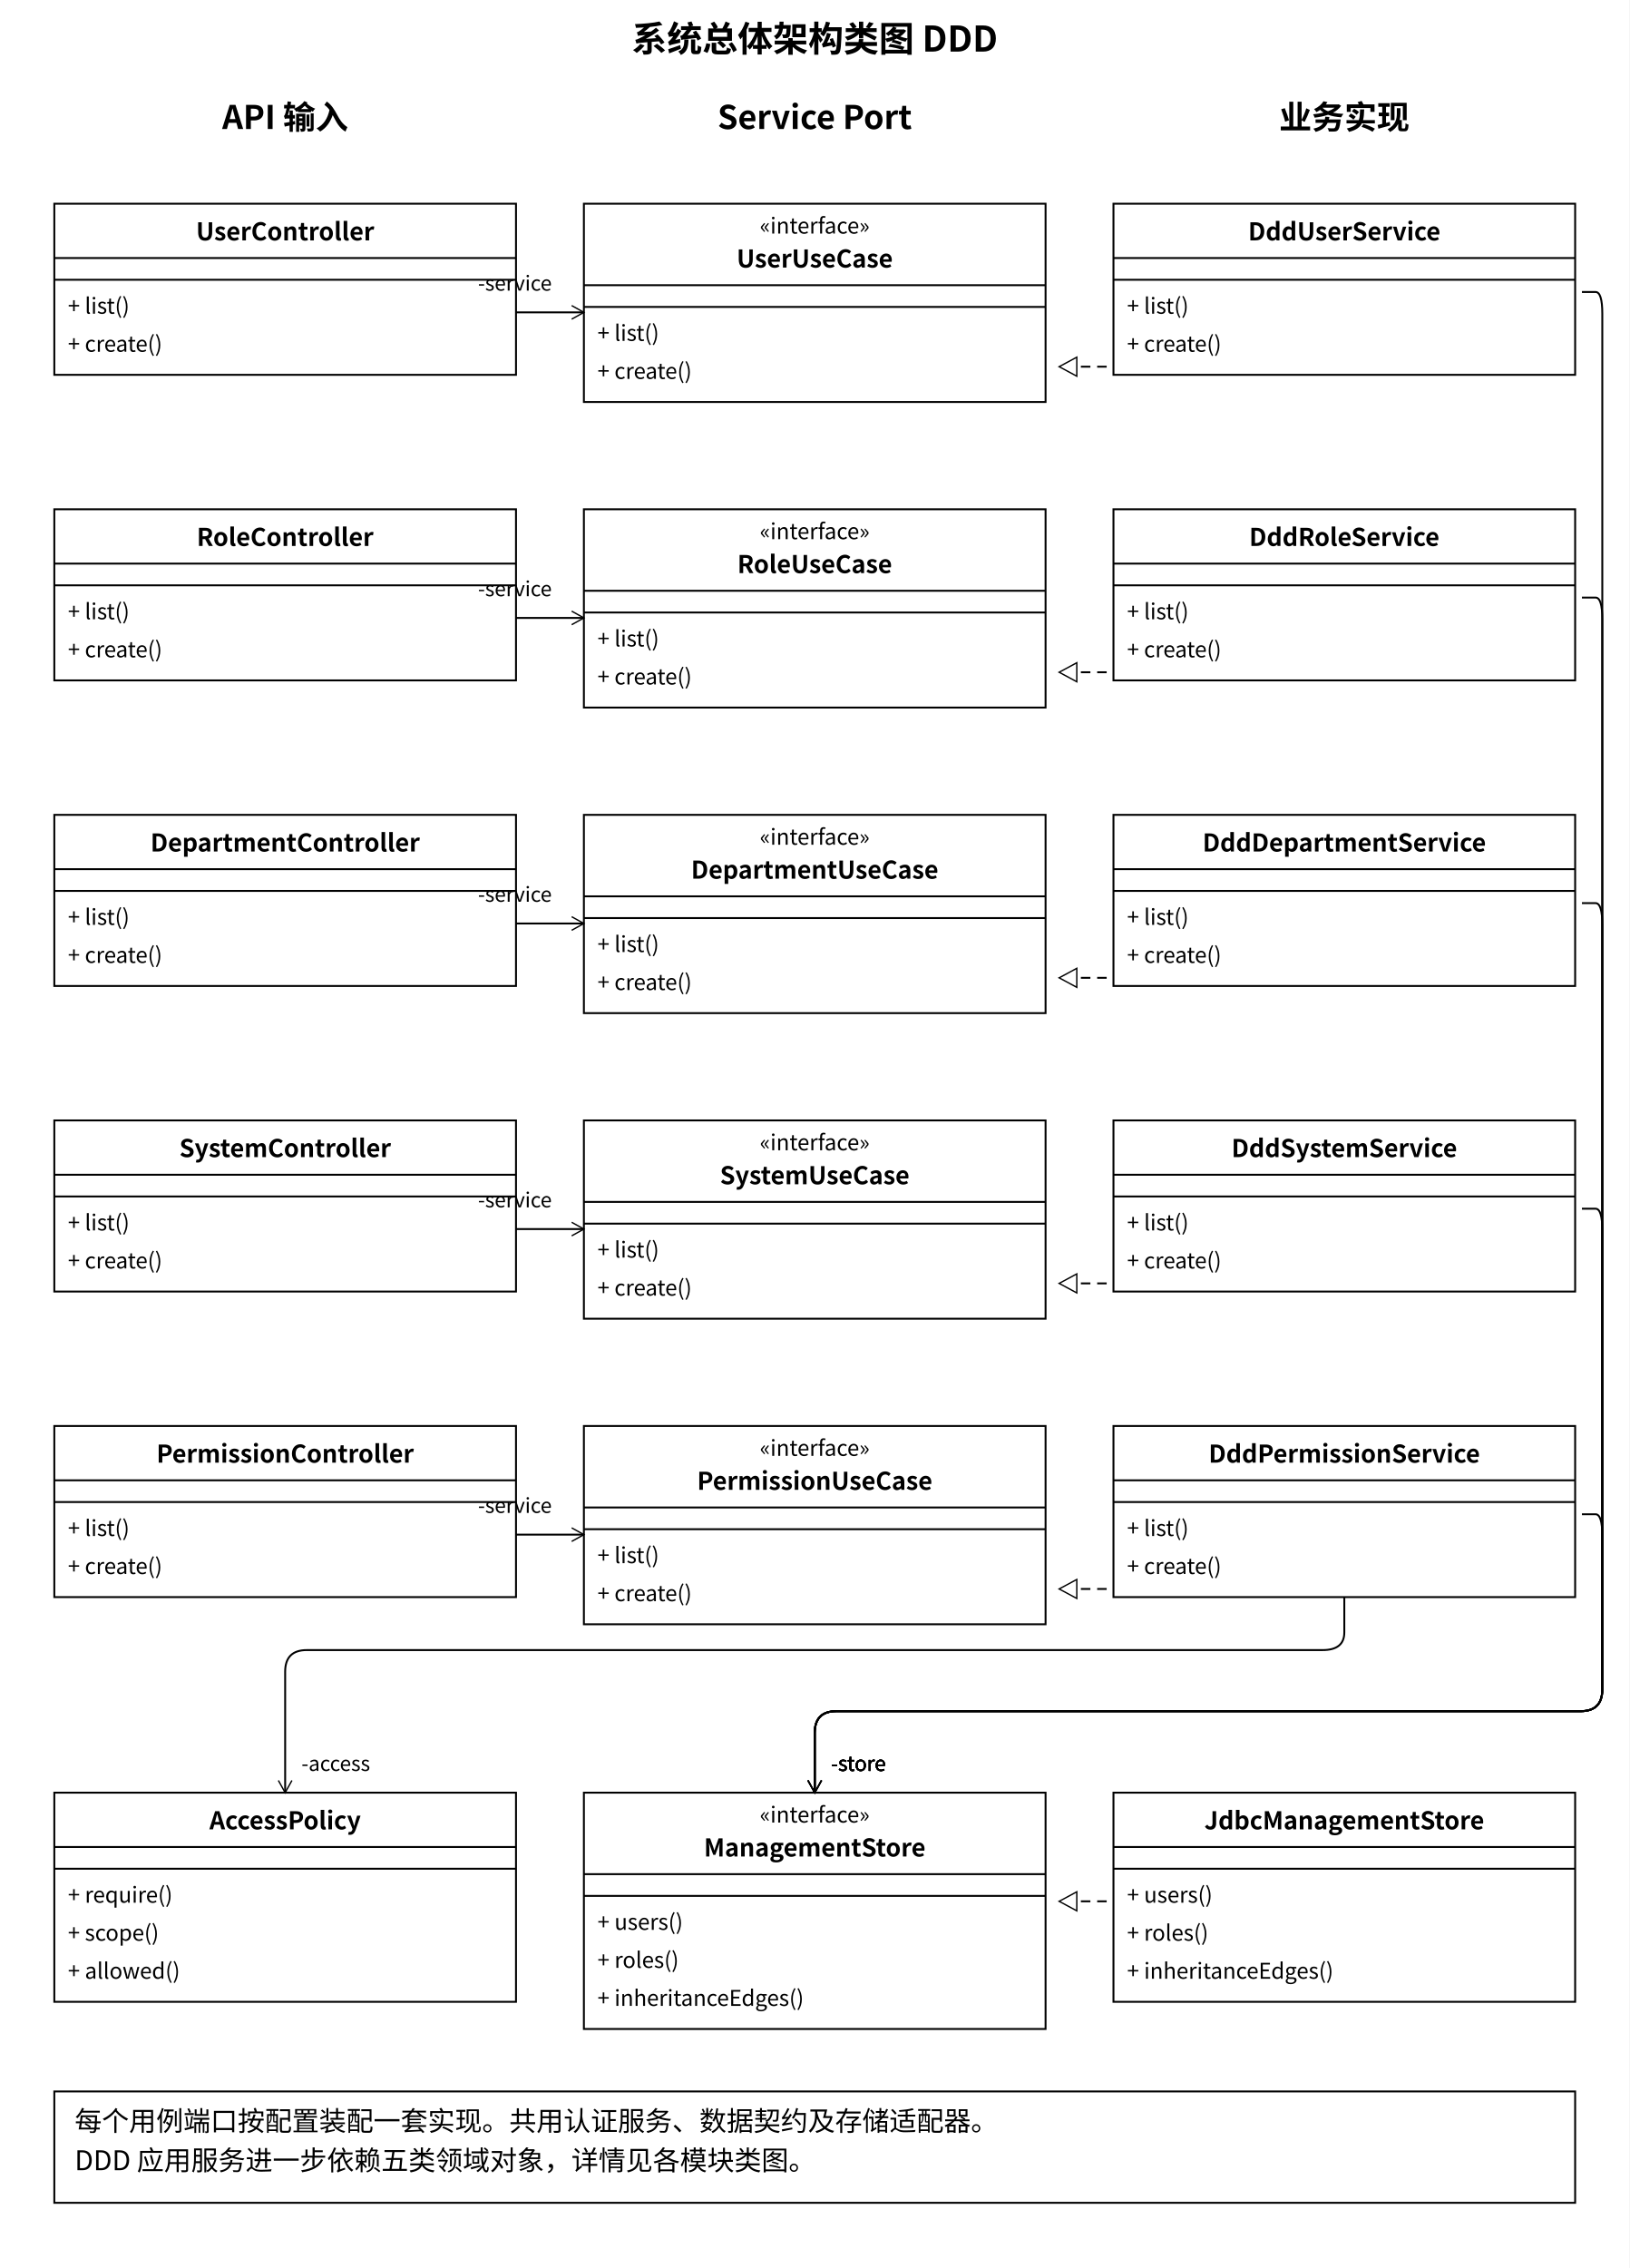
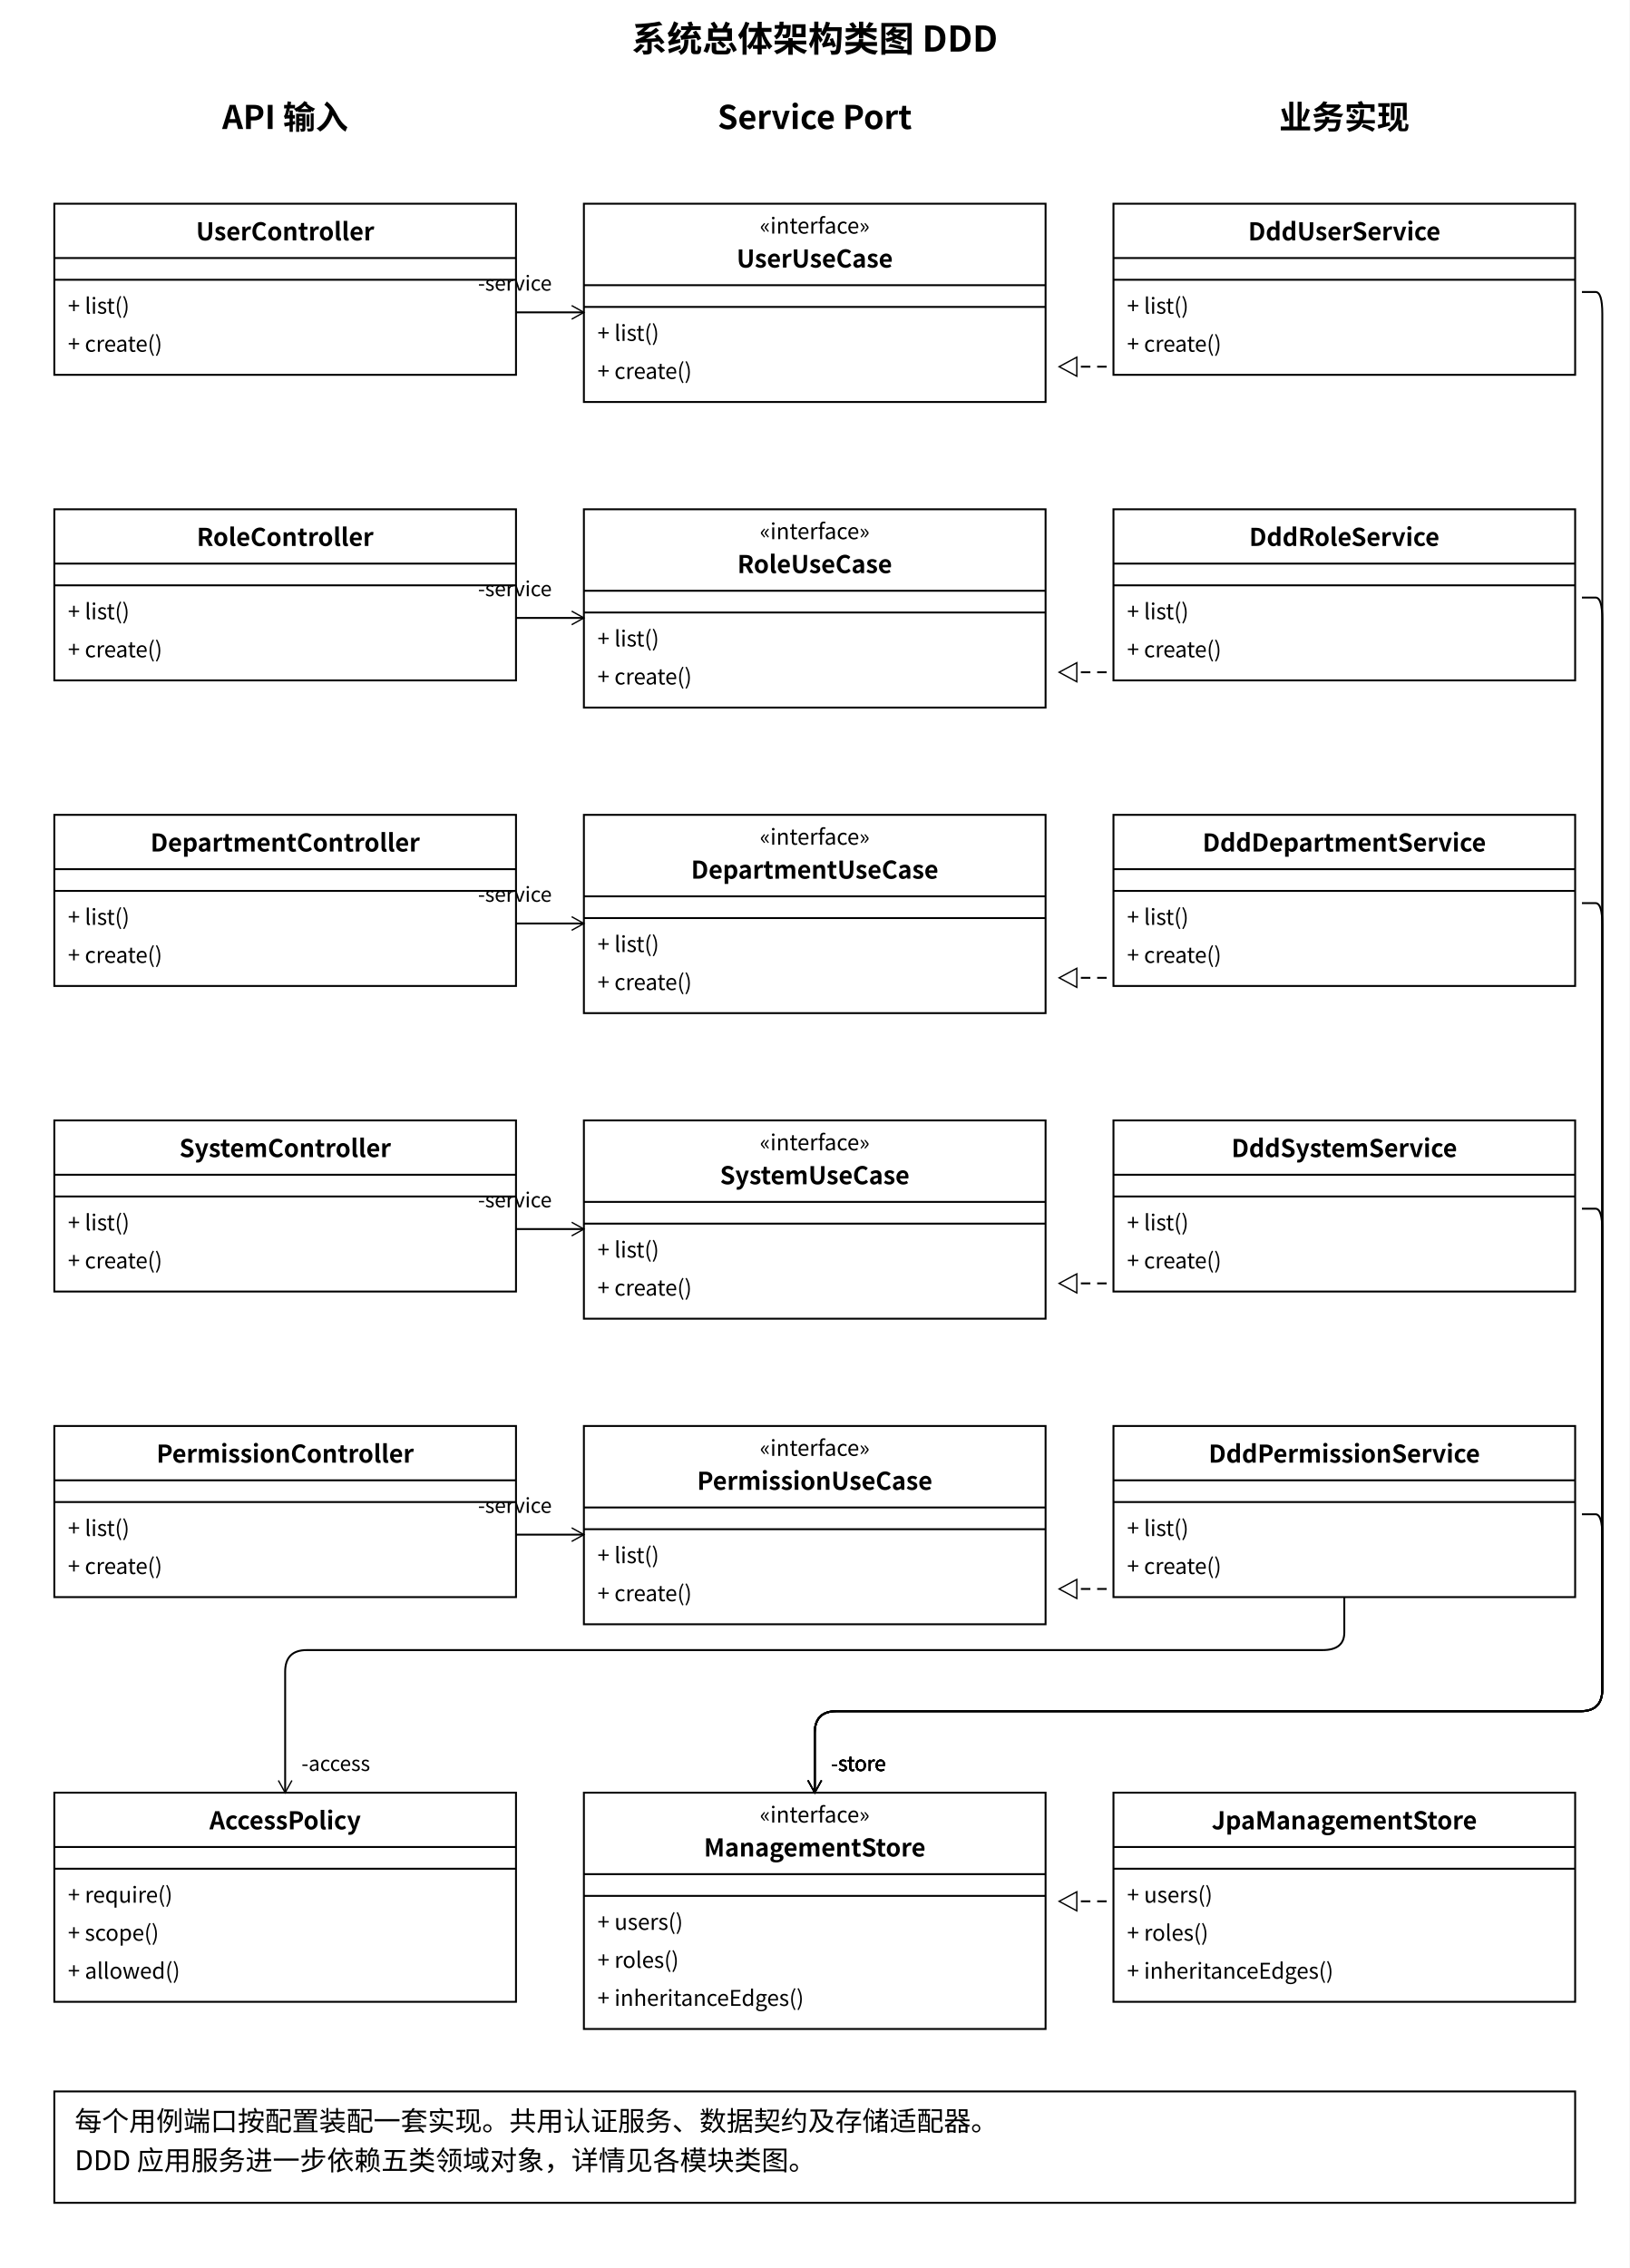
<svg xmlns="http://www.w3.org/2000/svg" width="1200" height="1670" viewBox="0 0 1200 1670">
  <style>text{font-family:'PingFang SC','Microsoft YaHei','Noto Sans CJK SC',system-ui,sans-serif;fill:black}</style>
  <defs>
    <marker id="open" markerWidth="12" markerHeight="12" refX="10" refY="6" orient="auto" markerUnits="userSpaceOnUse">
      <path d="M1,1 L10,6 L1,11" fill="none" stroke="black" />
    </marker>
    <marker id="filled" markerWidth="12" markerHeight="12" refX="10" refY="6" orient="auto" markerUnits="userSpaceOnUse">
      <path d="M1,1 L10,6 L1,11 Z" fill="black" />
    </marker>
    <marker id="triangle" markerWidth="16" markerHeight="16" refX="14" refY="8" orient="auto" markerUnits="userSpaceOnUse">
      <path d="M1,1 L14,8 L1,15 Z" fill="white" stroke="black" />
    </marker>
  </defs>
  <rect width="100%" height="100%" fill="white" />
  <text x="600.0" y="38" font-size="26" text-anchor="middle" font-weight="600">系统总体架构类图 DDD</text>
  <text x="210" y="95" font-size="24" text-anchor="middle" font-weight="600">API 输入</text>
  <text x="600" y="95" font-size="24" text-anchor="middle" font-weight="600">Service Port</text>
  <text x="990" y="95" font-size="24" text-anchor="middle" font-weight="600">业务实现</text>
  <rect x="40" y="150" width="340" height="126" rx="0" fill="white" stroke="black" stroke-width="1.4" />
  <text x="210.0" y="177" font-size="18" text-anchor="middle" font-weight="600">UserController</text>
  <path d="M 40,190 L 380,190" fill="none" stroke="black" stroke-width="1.4" />
  <path d="M 40,206 L 380,206" fill="none" stroke="black" stroke-width="1.4" />
  <text x="50" y="231" font-size="16" text-anchor="start" font-weight="400">+ list()</text>
  <text x="50" y="259" font-size="16" text-anchor="start" font-weight="400">+ create()</text>
  <rect x="430" y="150" width="340" height="146" rx="0" fill="white" stroke="black" stroke-width="1.4" />
  <text x="600.0" y="172" font-size="16" text-anchor="middle" font-weight="400">«interface»</text>
  <text x="600.0" y="197" font-size="18" text-anchor="middle" font-weight="600">UserUseCase</text>
  <path d="M 430,210 L 770,210" fill="none" stroke="black" stroke-width="1.4" />
  <path d="M 430,226 L 770,226" fill="none" stroke="black" stroke-width="1.4" />
  <text x="440" y="251" font-size="16" text-anchor="start" font-weight="400">+ list()</text>
  <text x="440" y="279" font-size="16" text-anchor="start" font-weight="400">+ create()</text>
  <rect x="820" y="150" width="340" height="126" rx="0" fill="white" stroke="black" stroke-width="1.4" />
  <text x="990.0" y="177" font-size="18" text-anchor="middle" font-weight="600">DddUserService</text>
  <path d="M 820,190 L 1160,190" fill="none" stroke="black" stroke-width="1.4" />
  <path d="M 820,206 L 1160,206" fill="none" stroke="black" stroke-width="1.4" />
  <text x="830" y="231" font-size="16" text-anchor="start" font-weight="400">+ list()</text>
  <text x="830" y="259" font-size="16" text-anchor="start" font-weight="400">+ create()</text>
  <path d="M 380,230 L 430,230" fill="none" stroke="black" stroke-width="1.4" marker-end="url(#open)" />
  <text x="352" y="214" font-size="15" text-anchor="start" font-weight="400">-service</text>
  <path d="M 815,270 L 780,270" fill="none" stroke="black" stroke-width="1.4" stroke-dasharray="7 5" marker-end="url(#triangle)" />
  <rect x="40" y="375" width="340" height="126" rx="0" fill="white" stroke="black" stroke-width="1.4" />
  <text x="210.0" y="402" font-size="18" text-anchor="middle" font-weight="600">RoleController</text>
  <path d="M 40,415 L 380,415" fill="none" stroke="black" stroke-width="1.4" />
  <path d="M 40,431 L 380,431" fill="none" stroke="black" stroke-width="1.4" />
  <text x="50" y="456" font-size="16" text-anchor="start" font-weight="400">+ list()</text>
  <text x="50" y="484" font-size="16" text-anchor="start" font-weight="400">+ create()</text>
  <rect x="430" y="375" width="340" height="146" rx="0" fill="white" stroke="black" stroke-width="1.4" />
  <text x="600.0" y="397" font-size="16" text-anchor="middle" font-weight="400">«interface»</text>
  <text x="600.0" y="422" font-size="18" text-anchor="middle" font-weight="600">RoleUseCase</text>
  <path d="M 430,435 L 770,435" fill="none" stroke="black" stroke-width="1.4" />
  <path d="M 430,451 L 770,451" fill="none" stroke="black" stroke-width="1.4" />
  <text x="440" y="476" font-size="16" text-anchor="start" font-weight="400">+ list()</text>
  <text x="440" y="504" font-size="16" text-anchor="start" font-weight="400">+ create()</text>
  <rect x="820" y="375" width="340" height="126" rx="0" fill="white" stroke="black" stroke-width="1.4" />
  <text x="990.0" y="402" font-size="18" text-anchor="middle" font-weight="600">DddRoleService</text>
  <path d="M 820,415 L 1160,415" fill="none" stroke="black" stroke-width="1.4" />
  <path d="M 820,431 L 1160,431" fill="none" stroke="black" stroke-width="1.4" />
  <text x="830" y="456" font-size="16" text-anchor="start" font-weight="400">+ list()</text>
  <text x="830" y="484" font-size="16" text-anchor="start" font-weight="400">+ create()</text>
  <path d="M 380,455 L 430,455" fill="none" stroke="black" stroke-width="1.4" marker-end="url(#open)" />
  <text x="352" y="439" font-size="15" text-anchor="start" font-weight="400">-service</text>
  <path d="M 815,495 L 780,495" fill="none" stroke="black" stroke-width="1.4" stroke-dasharray="7 5" marker-end="url(#triangle)" />
  <rect x="40" y="600" width="340" height="126" rx="0" fill="white" stroke="black" stroke-width="1.4" />
  <text x="210.0" y="627" font-size="18" text-anchor="middle" font-weight="600">DepartmentController</text>
  <path d="M 40,640 L 380,640" fill="none" stroke="black" stroke-width="1.4" />
  <path d="M 40,656 L 380,656" fill="none" stroke="black" stroke-width="1.4" />
  <text x="50" y="681" font-size="16" text-anchor="start" font-weight="400">+ list()</text>
  <text x="50" y="709" font-size="16" text-anchor="start" font-weight="400">+ create()</text>
  <rect x="430" y="600" width="340" height="146" rx="0" fill="white" stroke="black" stroke-width="1.4" />
  <text x="600.0" y="622" font-size="16" text-anchor="middle" font-weight="400">«interface»</text>
  <text x="600.0" y="647" font-size="18" text-anchor="middle" font-weight="600">DepartmentUseCase</text>
  <path d="M 430,660 L 770,660" fill="none" stroke="black" stroke-width="1.4" />
  <path d="M 430,676 L 770,676" fill="none" stroke="black" stroke-width="1.4" />
  <text x="440" y="701" font-size="16" text-anchor="start" font-weight="400">+ list()</text>
  <text x="440" y="729" font-size="16" text-anchor="start" font-weight="400">+ create()</text>
  <rect x="820" y="600" width="340" height="126" rx="0" fill="white" stroke="black" stroke-width="1.4" />
  <text x="990.0" y="627" font-size="18" text-anchor="middle" font-weight="600">DddDepartmentService</text>
  <path d="M 820,640 L 1160,640" fill="none" stroke="black" stroke-width="1.4" />
  <path d="M 820,656 L 1160,656" fill="none" stroke="black" stroke-width="1.4" />
  <text x="830" y="681" font-size="16" text-anchor="start" font-weight="400">+ list()</text>
  <text x="830" y="709" font-size="16" text-anchor="start" font-weight="400">+ create()</text>
  <path d="M 380,680 L 430,680" fill="none" stroke="black" stroke-width="1.4" marker-end="url(#open)" />
  <text x="352" y="664" font-size="15" text-anchor="start" font-weight="400">-service</text>
  <path d="M 815,720 L 780,720" fill="none" stroke="black" stroke-width="1.4" stroke-dasharray="7 5" marker-end="url(#triangle)" />
  <rect x="40" y="825" width="340" height="126" rx="0" fill="white" stroke="black" stroke-width="1.4" />
  <text x="210.0" y="852" font-size="18" text-anchor="middle" font-weight="600">SystemController</text>
  <path d="M 40,865 L 380,865" fill="none" stroke="black" stroke-width="1.4" />
  <path d="M 40,881 L 380,881" fill="none" stroke="black" stroke-width="1.4" />
  <text x="50" y="906" font-size="16" text-anchor="start" font-weight="400">+ list()</text>
  <text x="50" y="934" font-size="16" text-anchor="start" font-weight="400">+ create()</text>
  <rect x="430" y="825" width="340" height="146" rx="0" fill="white" stroke="black" stroke-width="1.4" />
  <text x="600.0" y="847" font-size="16" text-anchor="middle" font-weight="400">«interface»</text>
  <text x="600.0" y="872" font-size="18" text-anchor="middle" font-weight="600">SystemUseCase</text>
  <path d="M 430,885 L 770,885" fill="none" stroke="black" stroke-width="1.4" />
  <path d="M 430,901 L 770,901" fill="none" stroke="black" stroke-width="1.4" />
  <text x="440" y="926" font-size="16" text-anchor="start" font-weight="400">+ list()</text>
  <text x="440" y="954" font-size="16" text-anchor="start" font-weight="400">+ create()</text>
  <rect x="820" y="825" width="340" height="126" rx="0" fill="white" stroke="black" stroke-width="1.4" />
  <text x="990.0" y="852" font-size="18" text-anchor="middle" font-weight="600">DddSystemService</text>
  <path d="M 820,865 L 1160,865" fill="none" stroke="black" stroke-width="1.4" />
  <path d="M 820,881 L 1160,881" fill="none" stroke="black" stroke-width="1.4" />
  <text x="830" y="906" font-size="16" text-anchor="start" font-weight="400">+ list()</text>
  <text x="830" y="934" font-size="16" text-anchor="start" font-weight="400">+ create()</text>
  <path d="M 380,905 L 430,905" fill="none" stroke="black" stroke-width="1.4" marker-end="url(#open)" />
  <text x="352" y="889" font-size="15" text-anchor="start" font-weight="400">-service</text>
  <path d="M 815,945 L 780,945" fill="none" stroke="black" stroke-width="1.4" stroke-dasharray="7 5" marker-end="url(#triangle)" />
  <rect x="40" y="1050" width="340" height="126" rx="0" fill="white" stroke="black" stroke-width="1.4" />
  <text x="210.0" y="1077" font-size="18" text-anchor="middle" font-weight="600">PermissionController</text>
  <path d="M 40,1090 L 380,1090" fill="none" stroke="black" stroke-width="1.4" />
  <path d="M 40,1106 L 380,1106" fill="none" stroke="black" stroke-width="1.4" />
  <text x="50" y="1131" font-size="16" text-anchor="start" font-weight="400">+ list()</text>
  <text x="50" y="1159" font-size="16" text-anchor="start" font-weight="400">+ create()</text>
  <rect x="430" y="1050" width="340" height="146" rx="0" fill="white" stroke="black" stroke-width="1.4" />
  <text x="600.0" y="1072" font-size="16" text-anchor="middle" font-weight="400">«interface»</text>
  <text x="600.0" y="1097" font-size="18" text-anchor="middle" font-weight="600">PermissionUseCase</text>
  <path d="M 430,1110 L 770,1110" fill="none" stroke="black" stroke-width="1.4" />
  <path d="M 430,1126 L 770,1126" fill="none" stroke="black" stroke-width="1.4" />
  <text x="440" y="1151" font-size="16" text-anchor="start" font-weight="400">+ list()</text>
  <text x="440" y="1179" font-size="16" text-anchor="start" font-weight="400">+ create()</text>
  <rect x="820" y="1050" width="340" height="126" rx="0" fill="white" stroke="black" stroke-width="1.4" />
  <text x="990.0" y="1077" font-size="18" text-anchor="middle" font-weight="600">DddPermissionService</text>
  <path d="M 820,1090 L 1160,1090" fill="none" stroke="black" stroke-width="1.4" />
  <path d="M 820,1106 L 1160,1106" fill="none" stroke="black" stroke-width="1.4" />
  <text x="830" y="1131" font-size="16" text-anchor="start" font-weight="400">+ list()</text>
  <text x="830" y="1159" font-size="16" text-anchor="start" font-weight="400">+ create()</text>
  <path d="M 380,1130 L 430,1130" fill="none" stroke="black" stroke-width="1.4" marker-end="url(#open)" />
  <text x="352" y="1114" font-size="15" text-anchor="start" font-weight="400">-service</text>
  <path d="M 815,1170 L 780,1170" fill="none" stroke="black" stroke-width="1.4" stroke-dasharray="7 5" marker-end="url(#triangle)" />
  <rect x="40" y="1320" width="340" height="154" rx="0" fill="white" stroke="black" stroke-width="1.4" />
  <text x="210.0" y="1347" font-size="18" text-anchor="middle" font-weight="600">AccessPolicy</text>
  <path d="M 40,1360 L 380,1360" fill="none" stroke="black" stroke-width="1.4" />
  <path d="M 40,1376 L 380,1376" fill="none" stroke="black" stroke-width="1.4" />
  <text x="50" y="1401" font-size="16" text-anchor="start" font-weight="400">+ require()</text>
  <text x="50" y="1429" font-size="16" text-anchor="start" font-weight="400">+ scope()</text>
  <text x="50" y="1457" font-size="16" text-anchor="start" font-weight="400">+ allowed()</text>
  <rect x="430" y="1320" width="340" height="174" rx="0" fill="white" stroke="black" stroke-width="1.4" />
  <text x="600.0" y="1342" font-size="16" text-anchor="middle" font-weight="400">«interface»</text>
  <text x="600.0" y="1367" font-size="18" text-anchor="middle" font-weight="600">ManagementStore</text>
  <path d="M 430,1380 L 770,1380" fill="none" stroke="black" stroke-width="1.4" />
  <path d="M 430,1396 L 770,1396" fill="none" stroke="black" stroke-width="1.4" />
  <text x="440" y="1421" font-size="16" text-anchor="start" font-weight="400">+ users()</text>
  <text x="440" y="1449" font-size="16" text-anchor="start" font-weight="400">+ roles()</text>
  <text x="440" y="1477" font-size="16" text-anchor="start" font-weight="400">+ inheritanceEdges()</text>
  <rect x="820" y="1320" width="340" height="154" rx="0" fill="white" stroke="black" stroke-width="1.4" />
-   <text x="990.0" y="1347" font-size="18" text-anchor="middle" font-weight="600">JdbcManagementStore</text>
+   <text x="990.0" y="1347" font-size="18" text-anchor="middle" font-weight="600">JpaManagementStore</text>
  <path d="M 820,1360 L 1160,1360" fill="none" stroke="black" stroke-width="1.4" />
  <path d="M 820,1376 L 1160,1376" fill="none" stroke="black" stroke-width="1.4" />
  <text x="830" y="1401" font-size="16" text-anchor="start" font-weight="400">+ users()</text>
  <text x="830" y="1429" font-size="16" text-anchor="start" font-weight="400">+ roles()</text>
  <text x="830" y="1457" font-size="16" text-anchor="start" font-weight="400">+ inheritanceEdges()</text>
  <path d="M 815,1400 L 780,1400" fill="none" stroke="black" stroke-width="1.4" stroke-dasharray="7 5" marker-end="url(#triangle)" />
  <path d="M 1165,215 L 1175.0,215.0 Q 1180,215 1180.0,231.0 L 1180.0,1244.0 Q 1180,1260 1164.0,1260.0 L 616.0,1260.0 Q 600,1260 600.0,1276.0 L 600,1320" fill="none" stroke="black" stroke-width="1.4" marker-end="url(#open)" />
  <text x="612" y="1304" font-size="15" text-anchor="start" font-weight="400">-store</text>
  <path d="M 1165,440 L 1175.0,440.0 Q 1180,440 1180.0,456.0 L 1180.0,1244.0 Q 1180,1260 1164.0,1260.0 L 616.0,1260.0 Q 600,1260 600.0,1276.0 L 600,1320" fill="none" stroke="black" stroke-width="1.4" marker-end="url(#open)" />
  <text x="612" y="1304" font-size="15" text-anchor="start" font-weight="400">-store</text>
  <path d="M 1165,665 L 1175.0,665.0 Q 1180,665 1180.0,681.0 L 1180.0,1244.0 Q 1180,1260 1164.0,1260.0 L 616.0,1260.0 Q 600,1260 600.0,1276.0 L 600,1320" fill="none" stroke="black" stroke-width="1.4" marker-end="url(#open)" />
  <text x="612" y="1304" font-size="15" text-anchor="start" font-weight="400">-store</text>
  <path d="M 1165,890 L 1175.0,890.0 Q 1180,890 1180.0,906.0 L 1180.0,1244.0 Q 1180,1260 1164.0,1260.0 L 616.0,1260.0 Q 600,1260 600.0,1276.0 L 600,1320" fill="none" stroke="black" stroke-width="1.4" marker-end="url(#open)" />
  <text x="612" y="1304" font-size="15" text-anchor="start" font-weight="400">-store</text>
  <path d="M 1165,1115 L 1175.0,1115.0 Q 1180,1115 1180.0,1131.0 L 1180.0,1244.0 Q 1180,1260 1164.0,1260.0 L 616.0,1260.0 Q 600,1260 600.0,1276.0 L 600,1320" fill="none" stroke="black" stroke-width="1.4" marker-end="url(#open)" />
  <text x="612" y="1304" font-size="15" text-anchor="start" font-weight="400">-store</text>
  <path d="M 990,1176 L 990.0,1202.0 Q 990,1215 974.0,1215.0 L 226.0,1215.0 Q 210,1215 210.0,1231.0 L 210,1320" fill="none" stroke="black" stroke-width="1.4" marker-end="url(#open)" />
  <text x="222" y="1304" font-size="15" text-anchor="start" font-weight="400">-access</text>
  <rect x="40" y="1540" width="1120" height="82" rx="0" fill="white" stroke="black" stroke-width="1.4" />
  <text x="55" y="1569" font-size="20" text-anchor="start" font-weight="400">每个用例端口按配置装配一套实现。共用认证服务、数据契约及存储适配器。</text>
  <text x="55" y="1598" font-size="20" text-anchor="start" font-weight="400">DDD 应用服务进一步依赖五类领域对象，详情见各模块类图。</text>
</svg>
